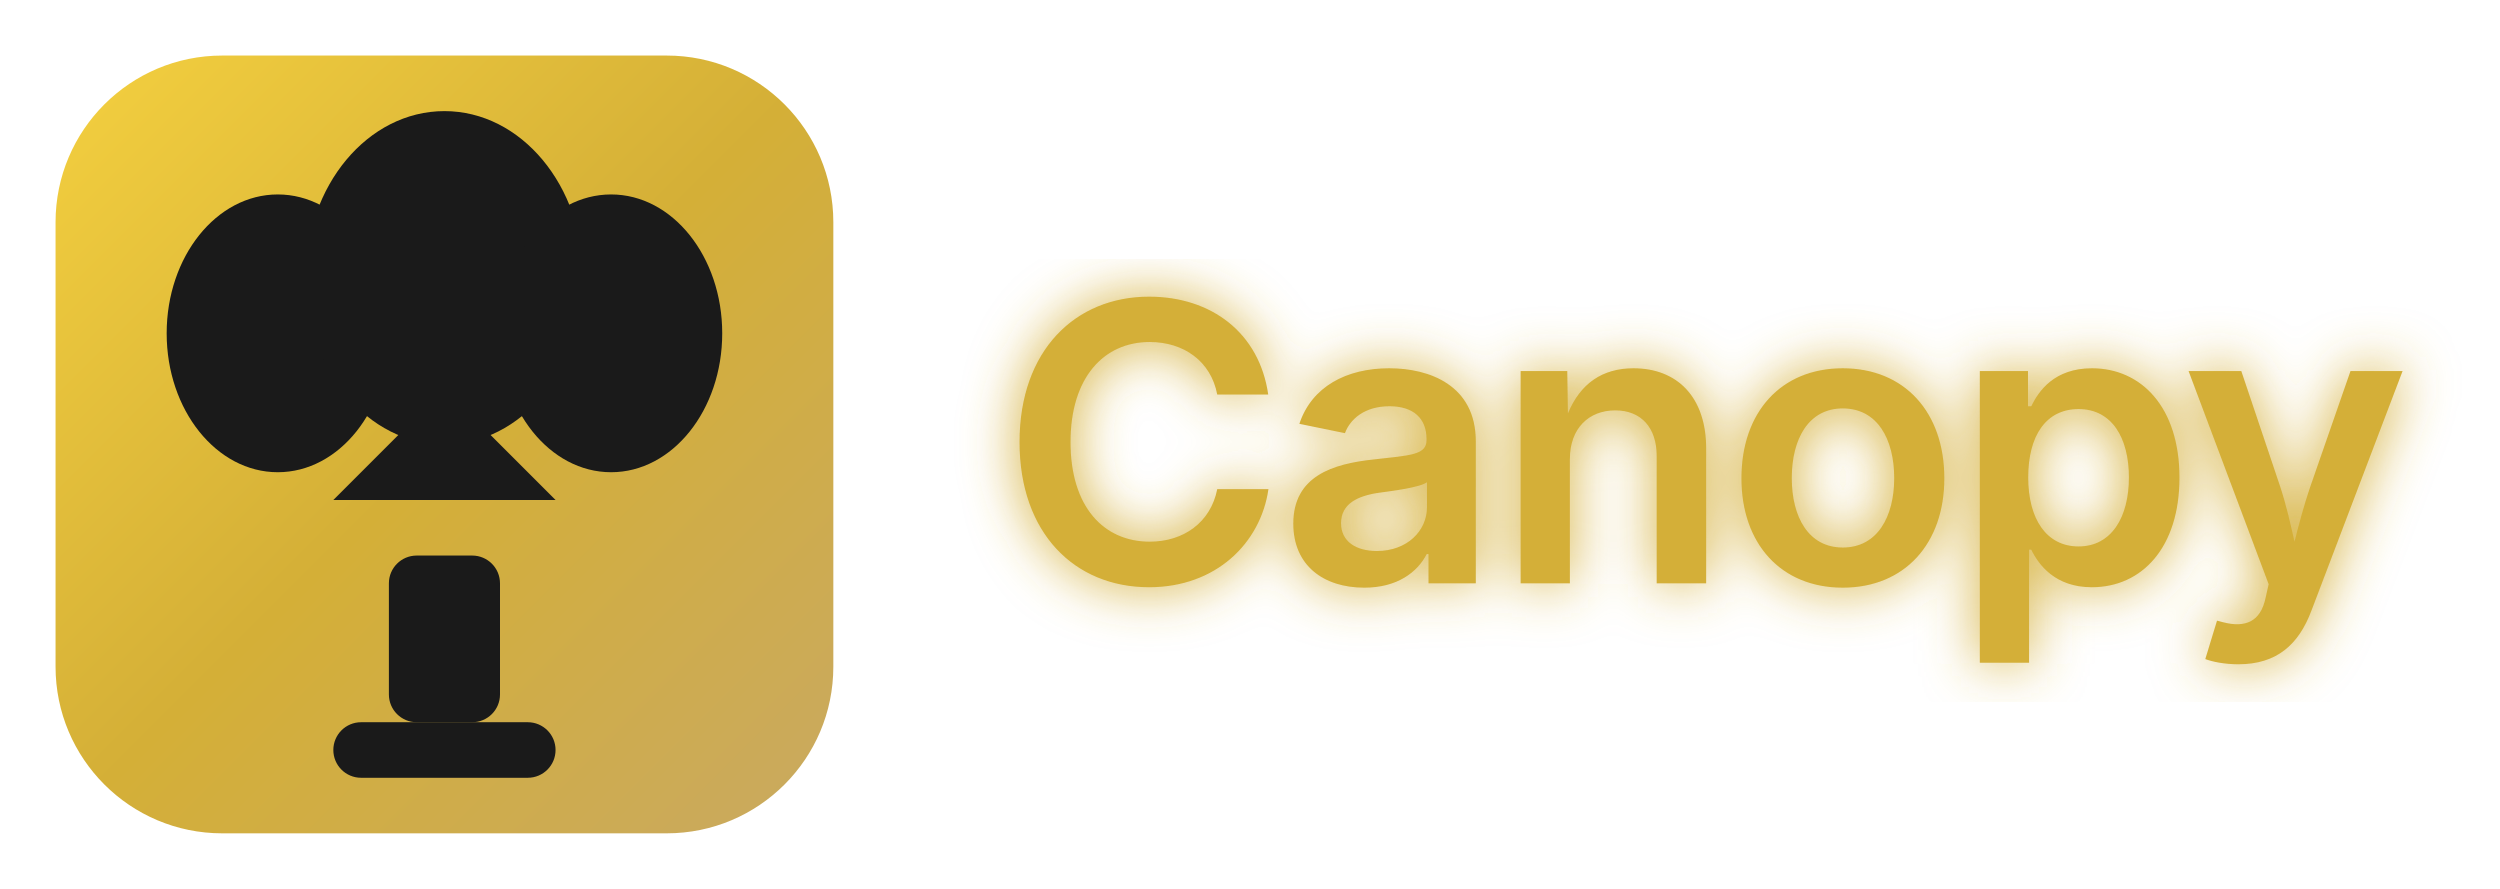
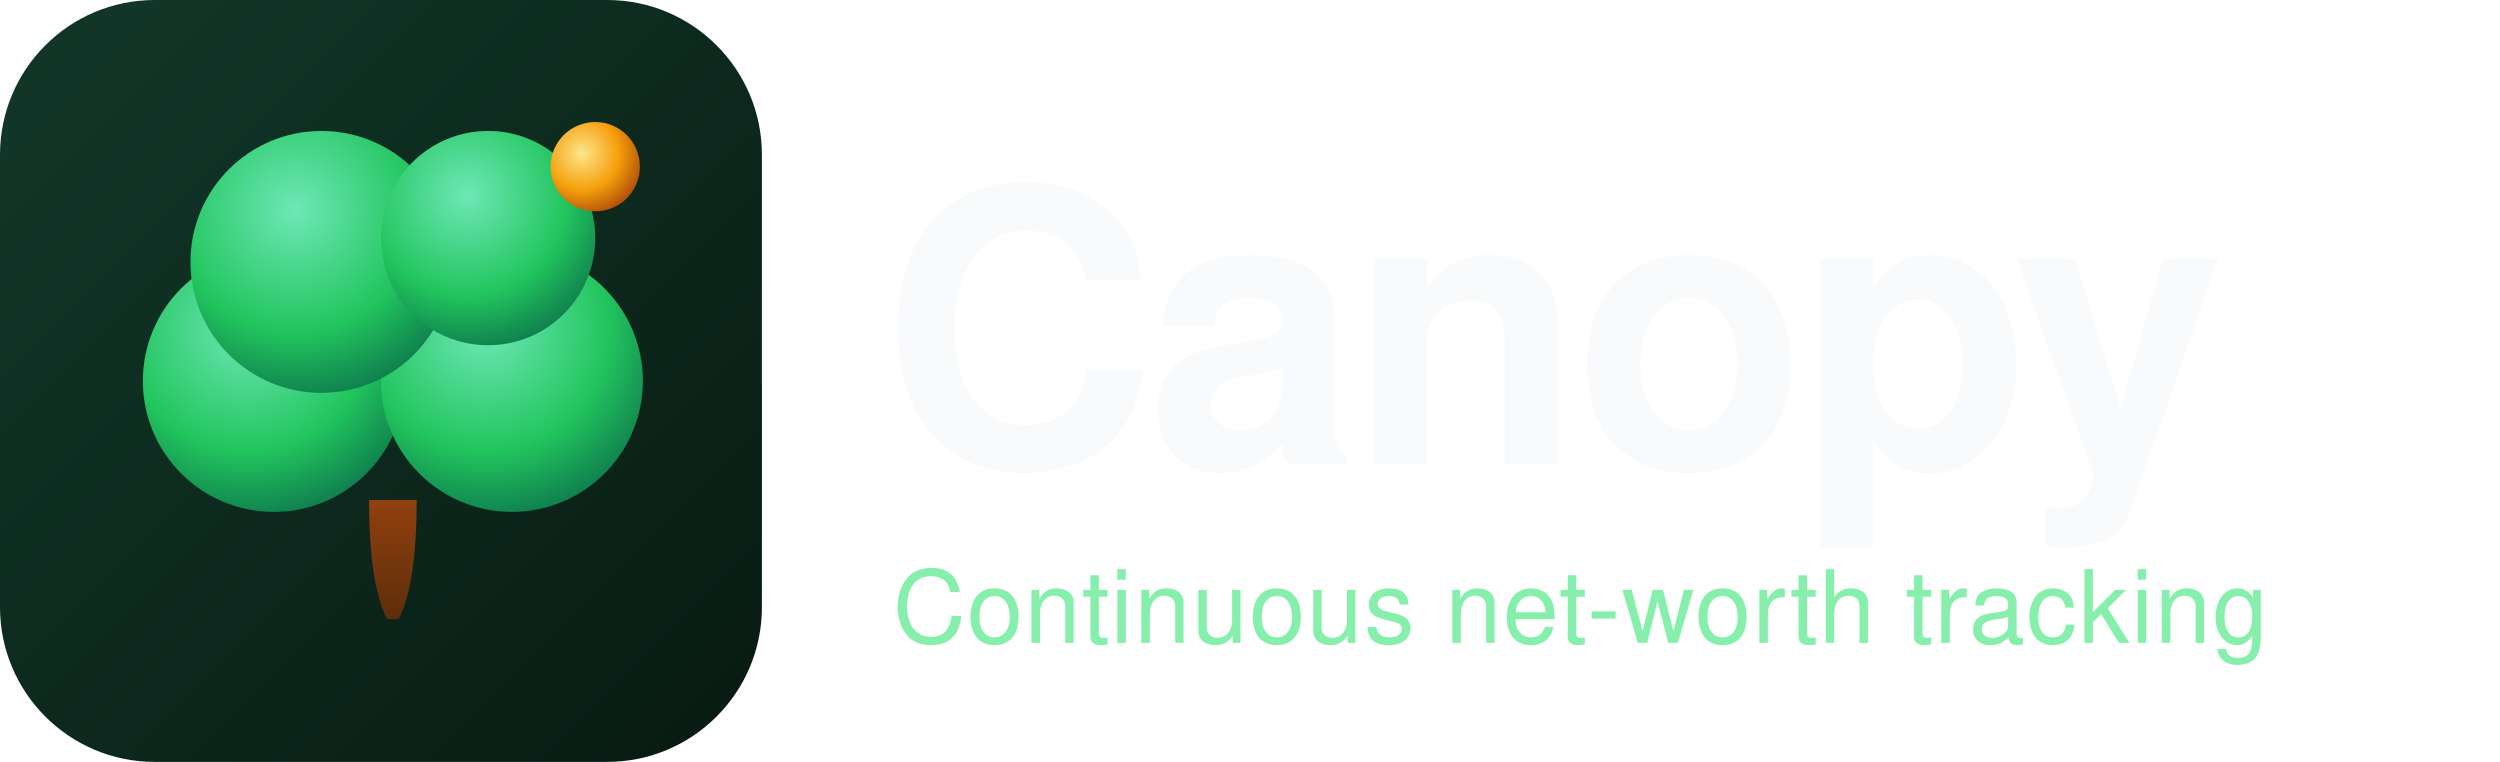
- <svg xmlns="http://www.w3.org/2000/svg" width="180" height="64" viewBox="0 0 180 64" fill="none">
+ <svg xmlns="http://www.w3.org/2000/svg" width="420" height="128" viewBox="0 0 420 128" role="img" aria-label="Canopy — Continuous net-worth tracking">
  <defs>
-     <linearGradient id="goldGradientDark" x1="0%" y1="0%" x2="100%" y2="100%">
-       <stop offset="0%" style="stop-color:#F4D03F;stop-opacity:1" />
-       <stop offset="50%" style="stop-color:#D4AF37;stop-opacity:1" />
-       <stop offset="100%" style="stop-color:#C9A961;stop-opacity:1" />
+     <linearGradient id="lockTile" x1="0" y1="0" x2="1" y2="1">
+       <stop offset="0%" stop-color="#12382a" />
+       <stop offset="100%" stop-color="#081a12" />
    </linearGradient>
-     <filter id="glow">
-       <feGaussianBlur stdDeviation="2" result="coloredBlur" />
-       <feMerge>
-         <feMergeNode in="coloredBlur" />
-         <feMergeNode in="SourceGraphic" />
-       </feMerge>
-     </filter>
+     <radialGradient id="lockLeaf" cx="0.4" cy="0.3" r="0.85">
+       <stop offset="0%" stop-color="#6ee7b7" />
+       <stop offset="55%" stop-color="#22c55e" />
+       <stop offset="100%" stop-color="#065f46" />
+     </radialGradient>
+     <radialGradient id="lockSun" cx="0.35" cy="0.35" r="0.7">
+       <stop offset="0%" stop-color="#fde68a" />
+       <stop offset="60%" stop-color="#f59e0b" />
+       <stop offset="100%" stop-color="#b45309" />
+     </radialGradient>
+     <linearGradient id="lockTrunk" x1="0" y1="0" x2="0" y2="1">
+       <stop offset="0%" stop-color="#92400e" />
+       <stop offset="100%" stop-color="#5c2e0a" />
+     </linearGradient>
  </defs>
-   <g transform="translate(0, 0)">
-     <rect x="4" y="4" width="56" height="56" rx="12" ry="12" fill="url(#goldGradientDark)" />
-     <g fill="#1a1a1a">
-       <rect x="28" y="40" width="8" height="12" rx="2" />
-       <rect x="24" y="52" width="16" height="4" rx="2" />
-       <path d="M32 28 L24 36 L40 36 Z" fill="#1a1a1a" />
-       <ellipse cx="20" cy="24" rx="8" ry="10" />
-       <ellipse cx="32" cy="20" rx="10" ry="12" />
-       <ellipse cx="44" cy="24" rx="8" ry="10" />
+   <g>
+     <rect x="0" y="0" width="128" height="128" rx="26" ry="26" fill="url(#lockTile)" />
+     <g transform="translate(4,2)">
+       <path d="M58 82 Q58 96 61 102 L63 102 Q66 96 66 82 Z" fill="url(#lockTrunk)" />
+       <circle cx="42" cy="62" r="22" fill="url(#lockLeaf)" />
+       <circle cx="82" cy="62" r="22" fill="url(#lockLeaf)" />
+       <circle cx="50" cy="42" r="22" fill="url(#lockLeaf)" />
+       <circle cx="78" cy="38" r="18" fill="url(#lockLeaf)" />
    </g>
+     <circle cx="100" cy="28" r="7.5" fill="url(#lockSun)" />
  </g>
-   <text x="72" y="42" font-family="Inter, system-ui, sans-serif" font-size="28" font-weight="600" fill="#D4AF37" letter-spacing="-0.02em" filter="url(#glow)">Canopy</text>
+   <g transform="translate(148,0)">
+     <text x="0" y="78" font-family="ui-sans-serif, system-ui, -apple-system, 'Segoe UI', Helvetica, Arial, sans-serif" font-size="64" font-weight="700" letter-spacing="-1.5" fill="#f8fafc">Canopy</text>
+     <text x="2" y="108" font-family="ui-sans-serif, system-ui, -apple-system, 'Segoe UI', Helvetica, Arial, sans-serif" font-size="17" font-weight="500" letter-spacing="0.2" fill="#86efac">Continuous net-worth tracking</text>
+   </g>
</svg>
